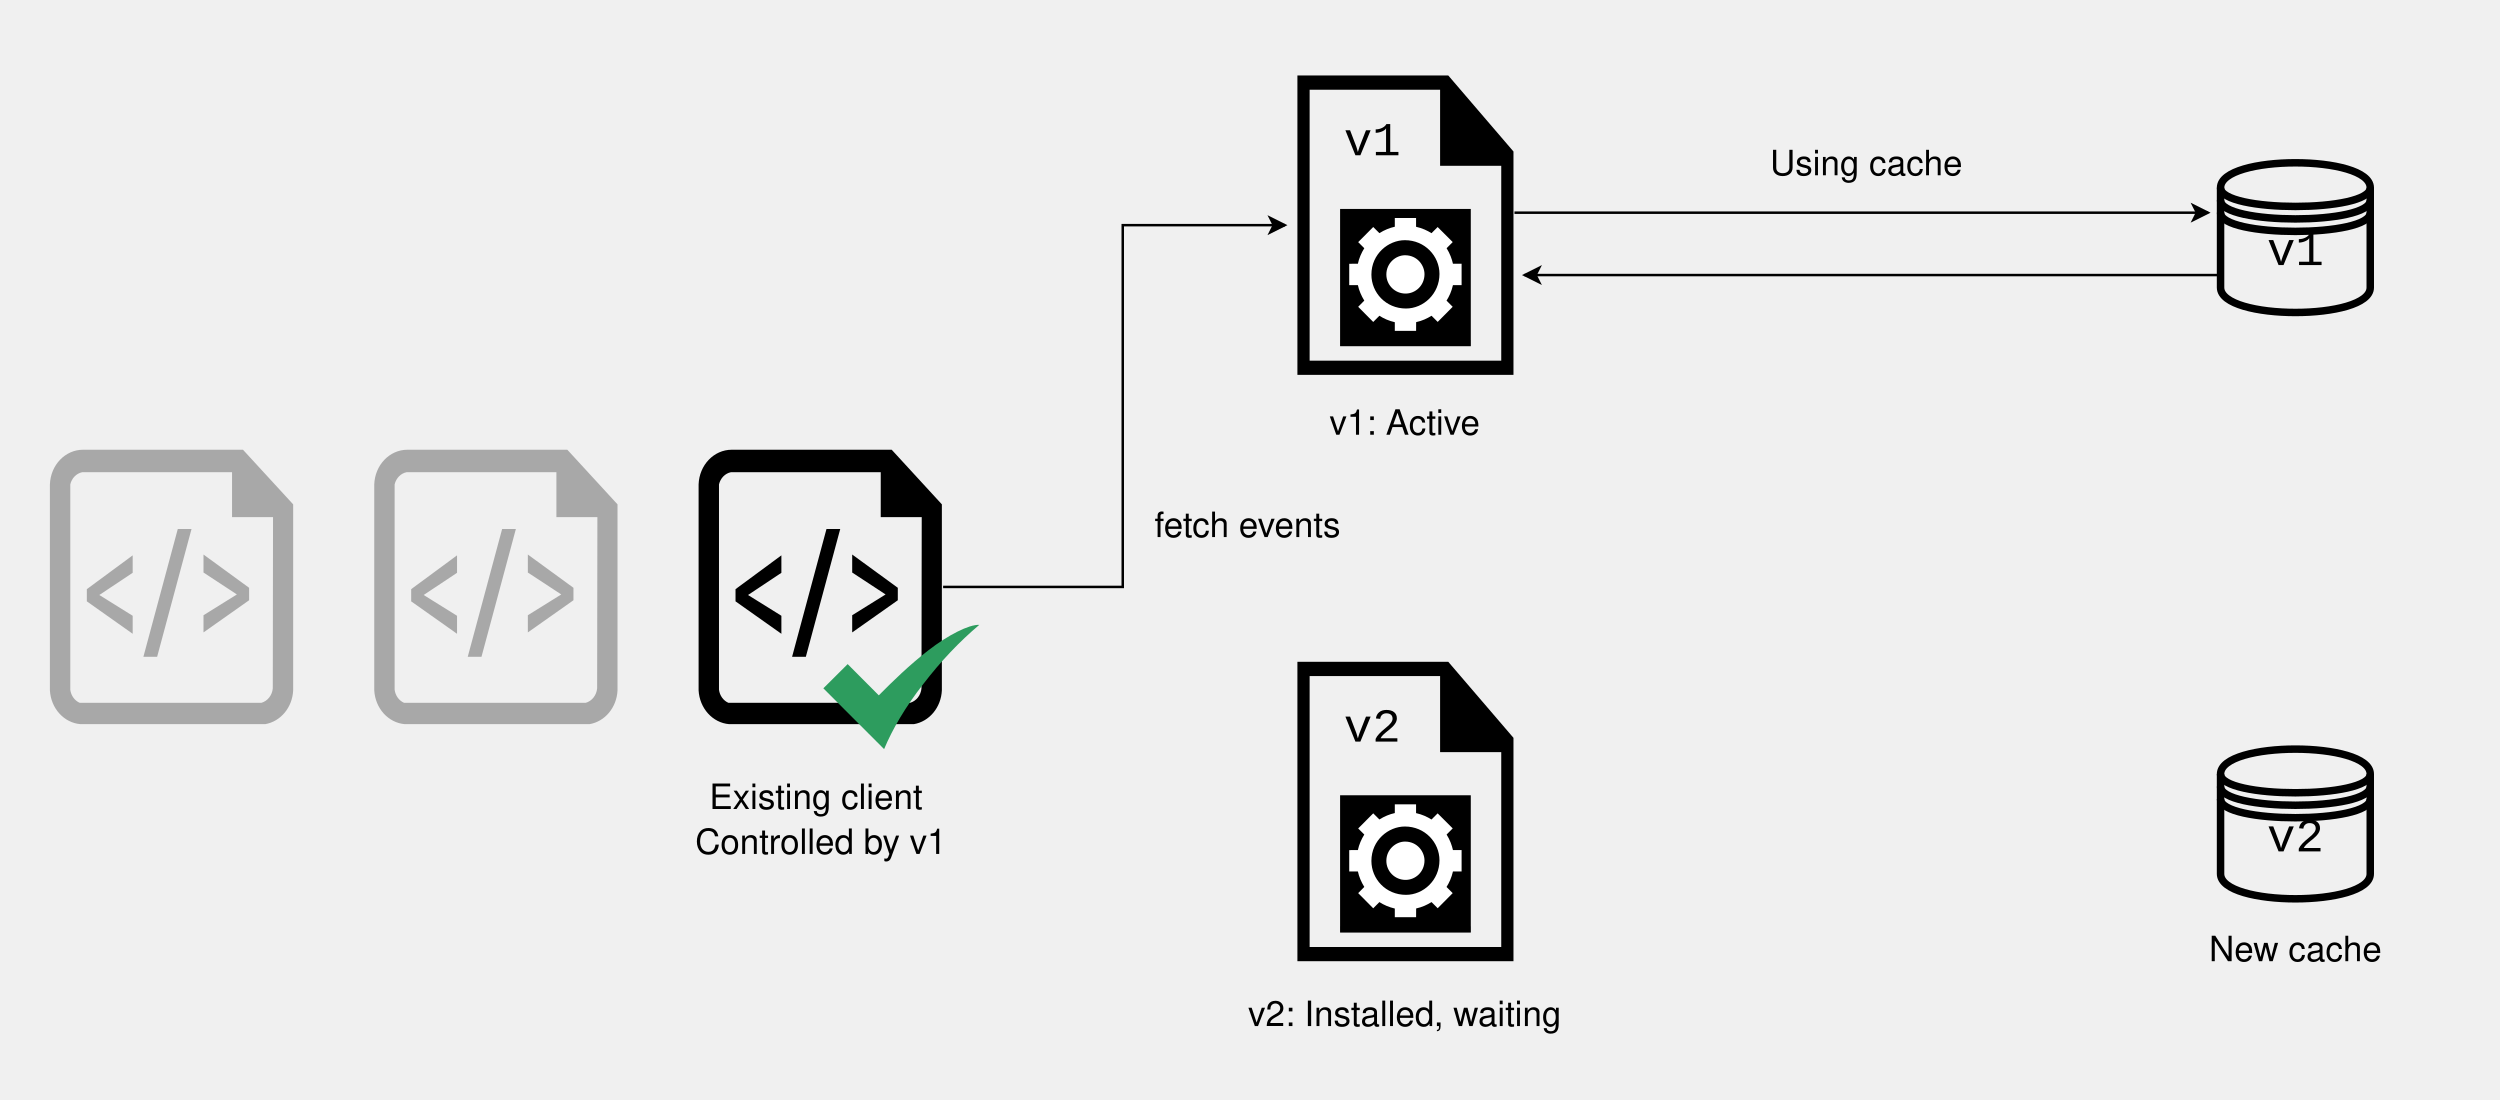
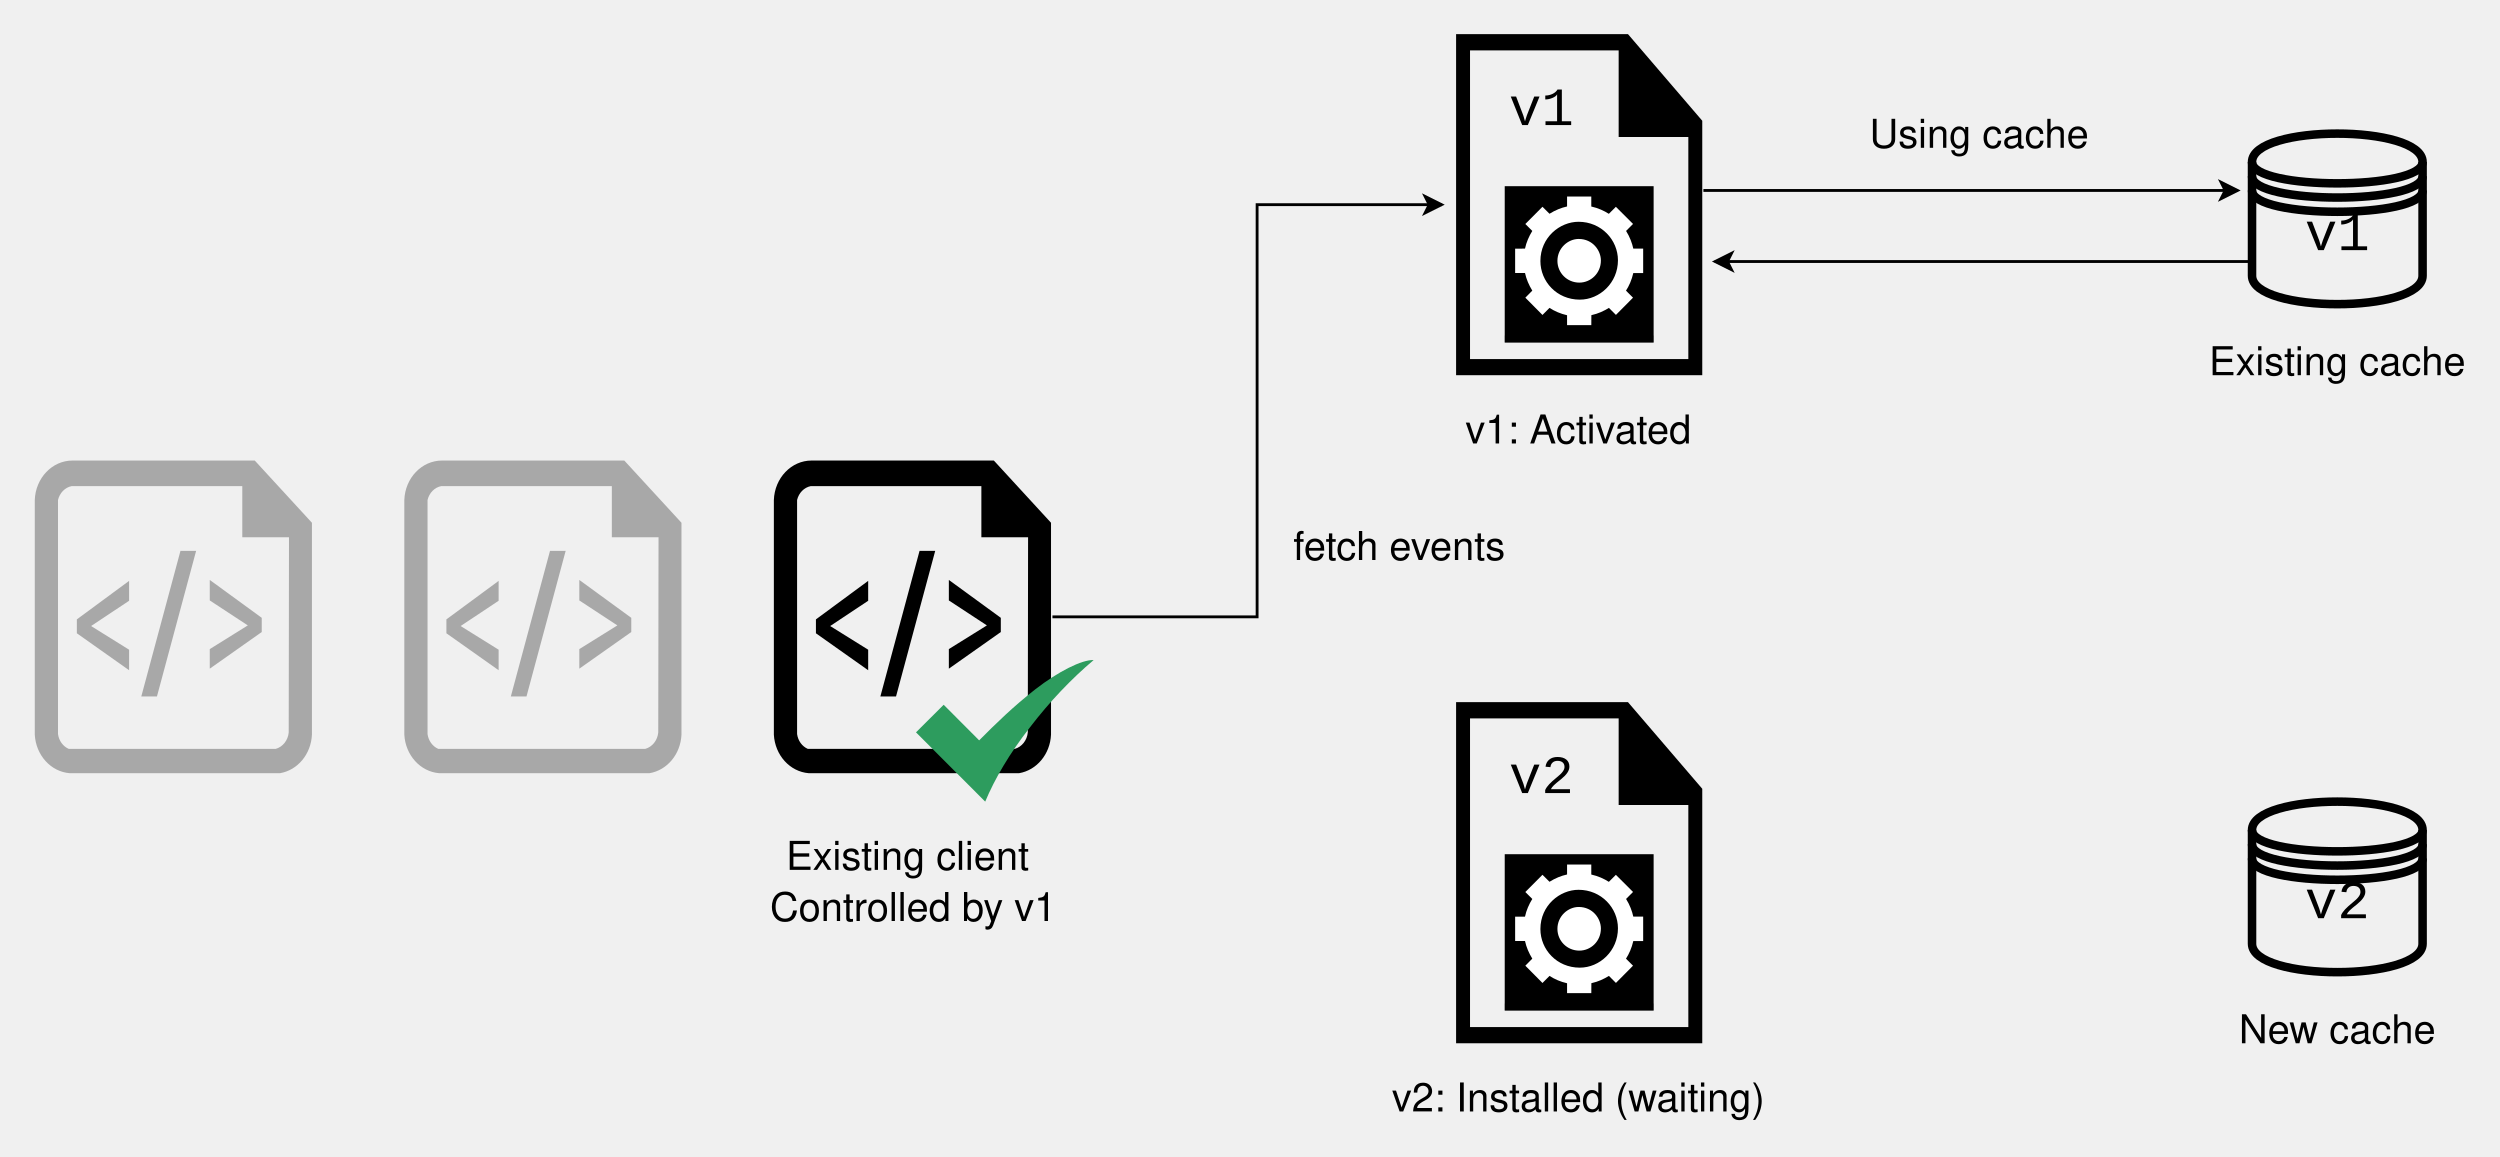
- <svg xmlns="http://www.w3.org/2000/svg" width="919" height="404" viewBox="0 0 1002 440">
+ <svg xmlns="http://www.w3.org/2000/svg" width="806" height="373" viewBox="8 18 879 407">
  <defs>
    <g id="worker" transform="translate(-681 -709)">
      <path d="M681 829V709h60.46l26.14 30.48V829Zm4.9-5.69h76.8V745.2h-24.51v-30.48H685.9Z" pointer-events="none" />
      <path d="M698.11 817.5v-55h52.38v55z" pointer-events="none" />
      <path fill-opacity=".3" d="M698.11 817.5v-2.48h52.38v2.48z" pointer-events="none" />
      <path fill="#fff" d="M724.36 796.42c-4.32 0-7.71-3.44-7.71-7.65 0-4.54 3.78-7.71 7.48-7.71 4.95 0 7.81 4.07 7.81 7.58 0 4.51-3.57 7.78-7.58 7.78m.16 5.99c7 0 13.42-5.9 13.42-13.85 0-7.17-5.85-13.54-13.86-13.54-6.57 0-13.42 5.47-13.42 13.81 0 7.18 5.73 13.58 13.86 13.58m-13.13 5.39-6.03-6.08 2.45-2.48c-1.19-1.93-2.1-4.02-2.57-6.21h-3.47v-8.55l3.47-.02c.46-2.2 1.42-4.38 2.57-6.22l-2.45-2.44 6.03-6.06 2.47 2.46c2.03-1.27 4.1-2.11 6.18-2.57v-3.49h8.52v3.51c2.48.55 4.5 1.51 6.18 2.57l2.47-2.47 6.04 6.03-2.45 2.46c1.35 2.15 2.12 4.32 2.54 6.22h3.47v8.59h-3.47c-.57 2.49-1.49 4.51-2.57 6.2l2.47 2.47-6.01 6.06-2.47-2.47c-1.76 1.08-3.69 2.02-6.17 2.56l-.02 3.51h-8.53v-3.48c-2.31-.53-4.37-1.42-6.18-2.59z" pointer-events="none" />
    </g>
    <g id="client" transform="translate(-501 -504)">
      <path d="M501 517.9c.27-7.76 6.14-13.89 13.27-13.89h64.12l20.11 21.89v74.55c-.31 6.84-5.01 12.5-11.23 13.55h-74.02c-6.62-.54-11.86-6.34-12.25-13.55zm8.17 82.32c.31 2.35 1.75 4.34 3.78 5.23h72.79c2.49-.69 4.33-3 4.59-5.78l.1-68.66H574v-18h-60.03c-2.34.48-4.21 2.38-4.8 4.89zm25.01-22.44-18.38-13v-4.89l18.38-13.55v7l-13.37 8.89 13.37 8.33zm4.29 9.22 13.78-51.21h5.51L543.98 587Zm24.09-33.77v-7.22l18.28 13.33v5l-18.28 12.89v-6.89l13.38-8.33z" pointer-events="none" />
    </g>
    <g id="check" transform="translate(-371 -504)">
      <path fill="#2d9c5e" d="M445.35 624 421 599.63l9.74-9.7 12.48 12.52c5.92-5.95 12.02-11.92 19.82-18.01 7.91-6.14 16.35-10.44 20.46-10.24-7.8 6.56-15.57 14.73-22.42 23.68-7.22 9.22-12.41 18.17-15.73 26.12" pointer-events="none" />
    </g>
    <g id="cache" transform="translate(-1041 -739)">
      <path fill="none" stroke="#000" stroke-miterlimit="10" stroke-width="3" d="M1041 749c0 10 60 10 60 0" pointer-events="none" />
      <path fill="none" stroke="#000" stroke-miterlimit="10" stroke-width="3" d="M1041 754c0 10 60 10 60 0" pointer-events="none" />
      <path fill="none" stroke="#000" stroke-miterlimit="10" stroke-width="3" d="M1041 759c0 10 60 10 60 0" pointer-events="none" />
      <path fill="none" stroke="#000" stroke-miterlimit="10" stroke-width="3" d="M1041 749c0-13.33 60-13.33 60 0v40c0 13.33-60 13.33-60 0z" pointer-events="none" />
    </g>
    <g id="event" transform="translate(-901 -469)">
      <path fill="#ffd966" stroke="#000" stroke-miterlimit="6" stroke-width="3" d="m901 529 11-12.57-9.35-8.79 9.35-7.54-9.35-11.31L919.7 469l14.3 16.02-13.2 8.8 7.7 8.79-11.55 7.54 7.15 6.91z" pointer-events="none" />
    </g>
    <marker id="arrow" markerWidth="8" markerHeight="8" refX="7" refY="4" orient="auto" markerUnits="userSpaceOnUse">
      <path d="M0 0L8 4L0 8L2 4Z" />
    </marker>
  </defs>
  <use href="#client" transform="translate(20 180)" opacity="0.3" />
  <use href="#client" transform="translate(150 180)" opacity="0.3" />
  <use href="#client" transform="translate(280 180)" />
  <use href="#check" transform="translate(280 180)" />
  <text x="329" y="324" font-family="Helvetica" font-size="14" text-anchor="middle" fill="#000">
    <tspan x="329" y="324">Existing client</tspan>
    <tspan x="329" y="342">Controlled by v1</tspan>
  </text>
  <use href="#worker" transform="translate(520 30)" />
  <text x="550" y="62" font-family="Courier New" font-size="19" text-anchor="middle" fill="#000">
    <tspan x="550" y="62">v1</tspan>
  </text>
  <text x="563" y="174" font-family="Helvetica" font-size="14" text-anchor="middle" fill="#000">
-     <tspan x="563" y="174">v1: Active</tspan>
+     <tspan x="563" y="174">v1: Activated</tspan>
  </text>
-   <use href="#cache" transform="translate(890 65)" />
-   <text x="920" y="106" font-family="Courier New" font-size="19" text-anchor="middle" fill="#000">
-     <tspan x="920" y="106">v1</tspan>
+   <use href="#cache" transform="translate(800 65)" />
+   <text x="830" y="106" font-family="Courier New" font-size="19" text-anchor="middle" fill="#000">
+     <tspan x="830" y="106">v1</tspan>
+   </text>
+   <text x="830" y="150" font-family="Helvetica" font-size="14" text-anchor="middle" fill="#000">
+     <tspan x="830" y="150">Existing cache</tspan>
  </text>
  <path d="M378 235H450V90H515" fill="none" stroke="#000" stroke-width="1" marker-end="url(#arrow)" />
  <text x="500" y="215" font-family="Helvetica" font-size="14" text-anchor="middle" fill="#000">
    <tspan x="500" y="215">fetch events</tspan>
  </text>
-   <path d="M607 85H885" fill="none" stroke="#000" stroke-width="1" marker-end="url(#arrow)" />
-   <path d="M890 110H611" fill="none" stroke="#000" stroke-width="1" marker-end="url(#arrow)" />
-   <text x="748" y="70" font-family="Helvetica" font-size="14" text-anchor="middle" fill="#000">
-     <tspan x="748" y="70">Using cache</tspan>
+   <path d="M607 85H795" fill="none" stroke="#000" stroke-width="1" marker-end="url(#arrow)" />
+   <path d="M800 110H611" fill="none" stroke="#000" stroke-width="1" marker-end="url(#arrow)" />
+   <text x="704" y="70" font-family="Helvetica" font-size="14" text-anchor="middle" fill="#000">
+     <tspan x="704" y="70">Using cache</tspan>
  </text>
  <use href="#worker" transform="translate(520 265)" />
  <text x="550" y="297" font-family="Courier New" font-size="19" text-anchor="middle" fill="#000">
    <tspan x="550" y="297">v2</tspan>
  </text>
-   <text x="563" y="411" font-family="Helvetica" font-size="14" text-anchor="middle" fill="#000">
-     <tspan x="563" y="411">v2: Installed, waiting</tspan>
+   <text x="563" y="409" font-family="Helvetica" font-size="14" text-anchor="middle" fill="#000">
+     <tspan x="563" y="409">v2: Installed (waiting)</tspan>
  </text>
-   <use href="#cache" transform="translate(890 300)" />
-   <text x="920" y="341" font-family="Courier New" font-size="19" text-anchor="middle" fill="#000">
-     <tspan x="920" y="341">v2</tspan>
+   <use href="#cache" transform="translate(800 300)" />
+   <text x="830" y="341" font-family="Courier New" font-size="19" text-anchor="middle" fill="#000">
+     <tspan x="830" y="341">v2</tspan>
  </text>
-   <text x="920" y="385" font-family="Helvetica" font-size="14" text-anchor="middle" fill="#000">
-     <tspan x="920" y="385">New cache</tspan>
+   <text x="830" y="385" font-family="Helvetica" font-size="14" text-anchor="middle" fill="#000">
+     <tspan x="830" y="385">New cache</tspan>
  </text>
</svg>
